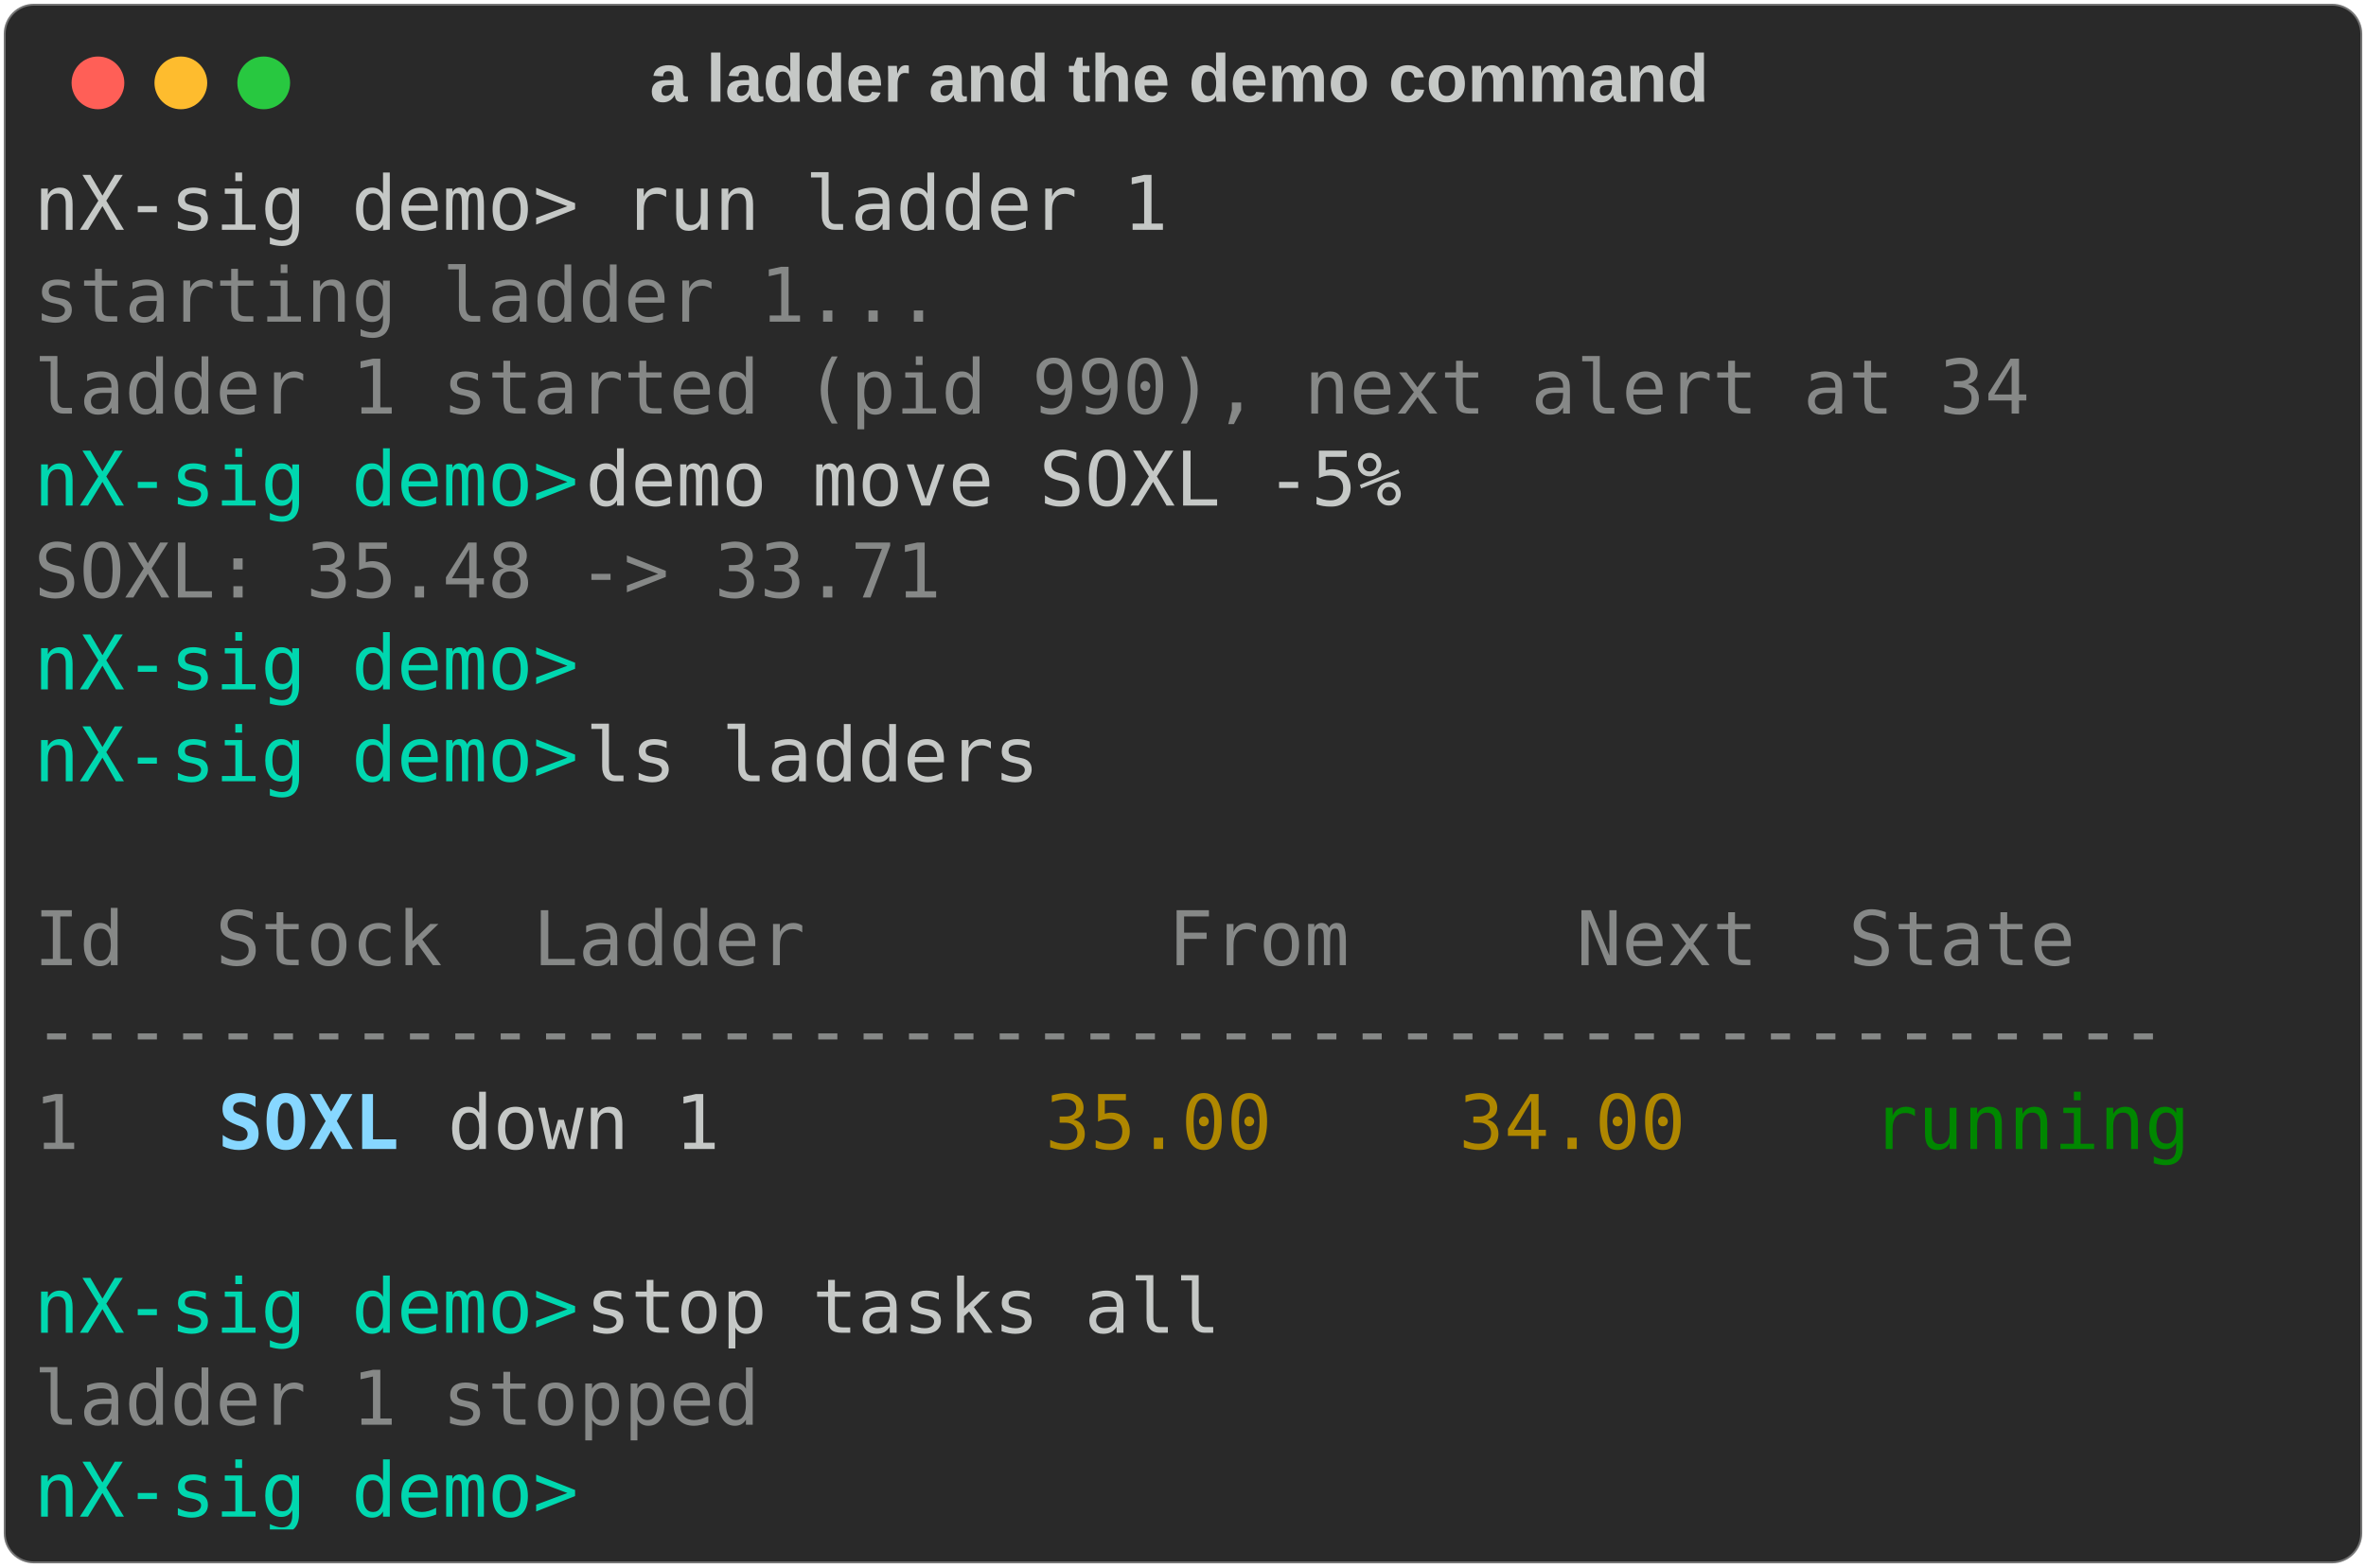
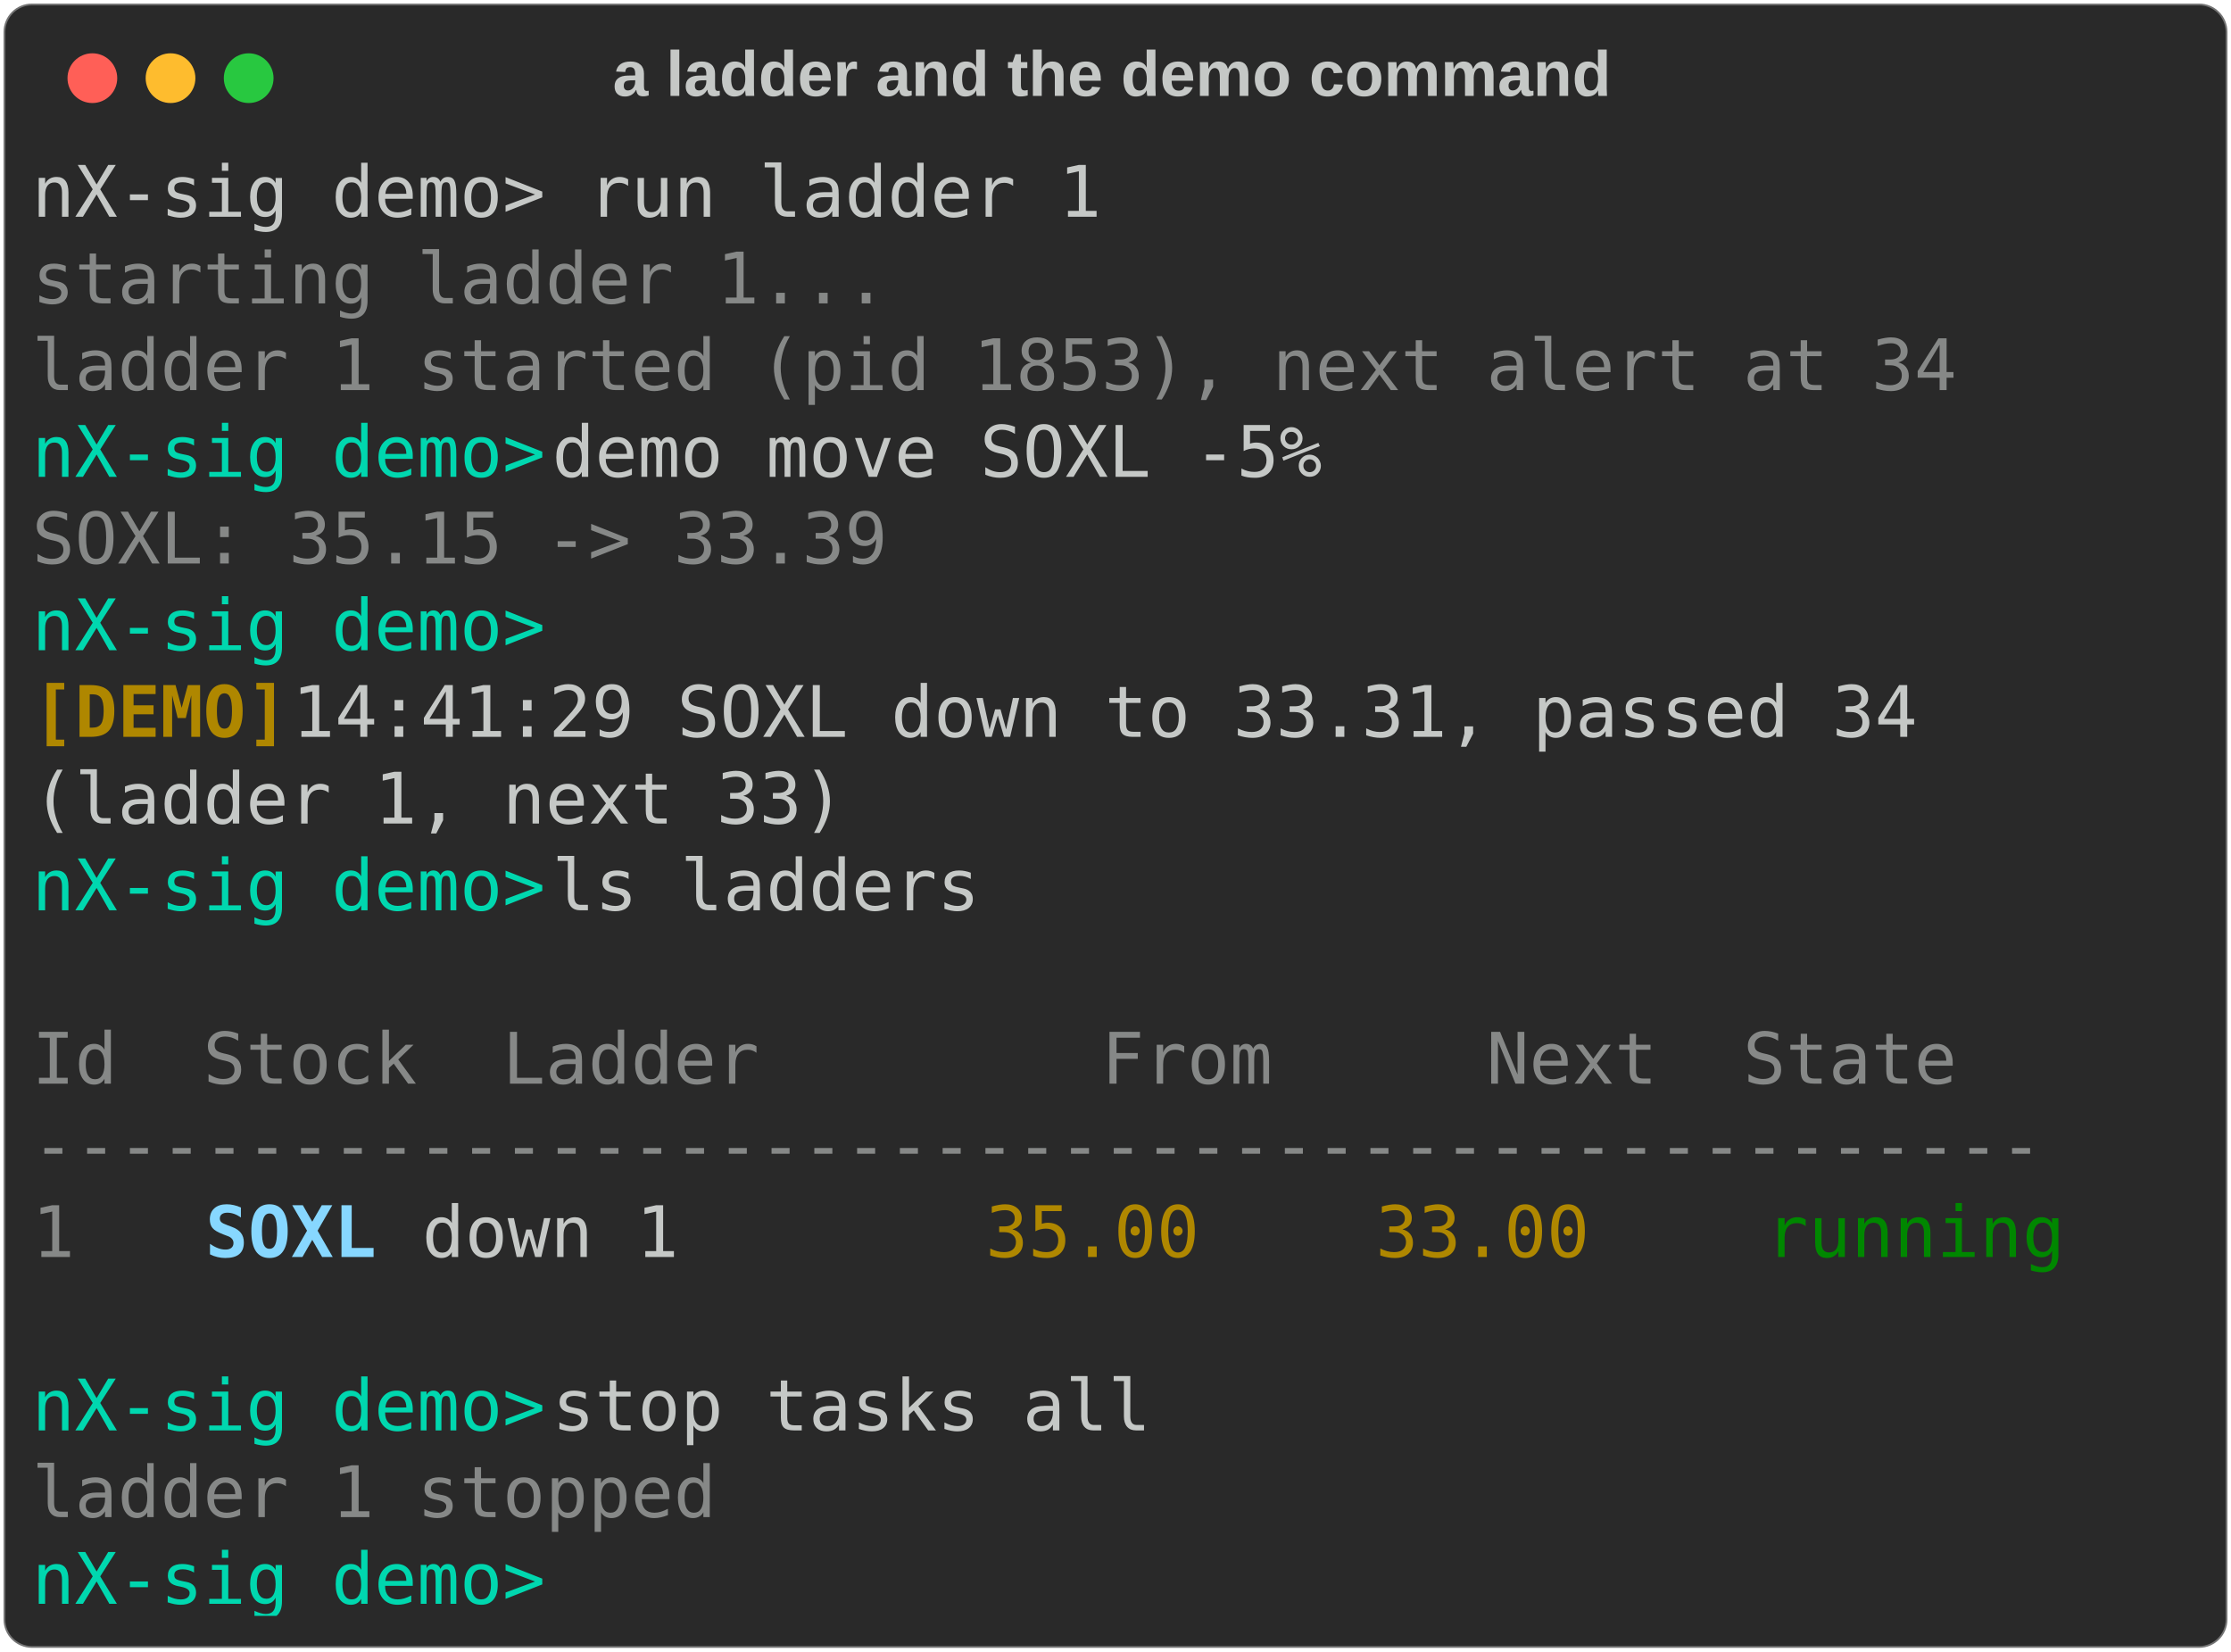
- <svg xmlns="http://www.w3.org/2000/svg" class="rich-terminal" viewBox="0 0 628 416.0">
+ <svg xmlns="http://www.w3.org/2000/svg" class="rich-terminal" viewBox="0 0 628 464.8">
  <style>

    @font-face {
        font-family: "Fira Code";
        src: local("FiraCode-Regular"),
                url("https://cdnjs.cloudflare.com/ajax/libs/firacode/6.2.0/woff2/FiraCode-Regular.woff2") format("woff2"),
                url("https://cdnjs.cloudflare.com/ajax/libs/firacode/6.2.0/woff/FiraCode-Regular.woff") format("woff");
        font-style: normal;
        font-weight: 400;
    }
    @font-face {
        font-family: "Fira Code";
        src: local("FiraCode-Bold"),
                url("https://cdnjs.cloudflare.com/ajax/libs/firacode/6.2.0/woff2/FiraCode-Bold.woff2") format("woff2"),
                url("https://cdnjs.cloudflare.com/ajax/libs/firacode/6.2.0/woff/FiraCode-Bold.woff") format("woff");
        font-style: bold;
        font-weight: 700;
    }

-     .terminal-436997196-matrix {
+     .terminal-1927565253-matrix {
        font-family: Fira Code, monospace;
        font-size: 20px;
        line-height: 24.4px;
        font-variant-east-asian: full-width;
    }

-     .terminal-436997196-title {
+     .terminal-1927565253-title {
        font-size: 18px;
        font-weight: bold;
        font-family: arial;
    }

-     .terminal-436997196-r1 { fill: #c5c8c6 }
- .terminal-436997196-r2 { fill: #868887 }
- .terminal-436997196-r3 { fill: #00d7af }
- .terminal-436997196-r4 { fill: #87d7ff;font-weight: bold }
- .terminal-436997196-r5 { fill: #af8700 }
- .terminal-436997196-r6 { fill: #008700 }
+     .terminal-1927565253-r1 { fill: #c5c8c6 }
+ .terminal-1927565253-r2 { fill: #868887 }
+ .terminal-1927565253-r3 { fill: #00d7af }
+ .terminal-1927565253-r4 { fill: #af8700;font-weight: bold }
+ .terminal-1927565253-r5 { fill: #87d7ff;font-weight: bold }
+ .terminal-1927565253-r6 { fill: #af8700 }
+ .terminal-1927565253-r7 { fill: #008700 }
    </style>
  <defs>
-     <clipPath id="terminal-436997196-clip-terminal">
-       <rect x="0" y="0" width="609.0" height="365.0" />
+     <clipPath id="terminal-1927565253-clip-terminal">
+       <rect x="0" y="0" width="609.0" height="413.8" />
    </clipPath>
-     <clipPath id="terminal-436997196-line-0">
+     <clipPath id="terminal-1927565253-line-0">
      <rect x="0" y="1.5" width="610" height="24.65" />
    </clipPath>
-     <clipPath id="terminal-436997196-line-1">
+     <clipPath id="terminal-1927565253-line-1">
      <rect x="0" y="25.9" width="610" height="24.65" />
    </clipPath>
-     <clipPath id="terminal-436997196-line-2">
+     <clipPath id="terminal-1927565253-line-2">
      <rect x="0" y="50.3" width="610" height="24.65" />
    </clipPath>
-     <clipPath id="terminal-436997196-line-3">
+     <clipPath id="terminal-1927565253-line-3">
      <rect x="0" y="74.7" width="610" height="24.65" />
    </clipPath>
-     <clipPath id="terminal-436997196-line-4">
+     <clipPath id="terminal-1927565253-line-4">
      <rect x="0" y="99.1" width="610" height="24.65" />
    </clipPath>
-     <clipPath id="terminal-436997196-line-5">
+     <clipPath id="terminal-1927565253-line-5">
      <rect x="0" y="123.5" width="610" height="24.65" />
    </clipPath>
-     <clipPath id="terminal-436997196-line-6">
+     <clipPath id="terminal-1927565253-line-6">
      <rect x="0" y="147.9" width="610" height="24.65" />
    </clipPath>
-     <clipPath id="terminal-436997196-line-7">
+     <clipPath id="terminal-1927565253-line-7">
      <rect x="0" y="172.3" width="610" height="24.65" />
    </clipPath>
-     <clipPath id="terminal-436997196-line-8">
+     <clipPath id="terminal-1927565253-line-8">
      <rect x="0" y="196.7" width="610" height="24.65" />
    </clipPath>
-     <clipPath id="terminal-436997196-line-9">
+     <clipPath id="terminal-1927565253-line-9">
      <rect x="0" y="221.1" width="610" height="24.65" />
    </clipPath>
-     <clipPath id="terminal-436997196-line-10">
+     <clipPath id="terminal-1927565253-line-10">
      <rect x="0" y="245.5" width="610" height="24.65" />
    </clipPath>
-     <clipPath id="terminal-436997196-line-11">
+     <clipPath id="terminal-1927565253-line-11">
      <rect x="0" y="269.9" width="610" height="24.65" />
    </clipPath>
-     <clipPath id="terminal-436997196-line-12">
+     <clipPath id="terminal-1927565253-line-12">
      <rect x="0" y="294.3" width="610" height="24.65" />
    </clipPath>
-     <clipPath id="terminal-436997196-line-13">
+     <clipPath id="terminal-1927565253-line-13">
      <rect x="0" y="318.7" width="610" height="24.65" />
    </clipPath>
+     <clipPath id="terminal-1927565253-line-14">
+       <rect x="0" y="343.1" width="610" height="24.65" />
+     </clipPath>
+     <clipPath id="terminal-1927565253-line-15">
+       <rect x="0" y="367.5" width="610" height="24.65" />
+     </clipPath>
  </defs>
-   <rect fill="#292929" stroke="rgba(255,255,255,0.35)" stroke-width="1" x="1" y="1" width="626" height="414" rx="8" />
-   <text class="terminal-436997196-title" fill="#c5c8c6" text-anchor="middle" x="313" y="27">a ladder and the demo command</text>
+   <rect fill="#292929" stroke="rgba(255,255,255,0.35)" stroke-width="1" x="1" y="1" width="626" height="462.8" rx="8" />
+   <text class="terminal-1927565253-title" fill="#c5c8c6" text-anchor="middle" x="313" y="27">a ladder and the demo command</text>
  <g transform="translate(26,22)">
    <circle cx="0" cy="0" r="7" fill="#ff5f57" />
    <circle cx="22" cy="0" r="7" fill="#febc2e" />
    <circle cx="44" cy="0" r="7" fill="#28c840" />
  </g>
-   <g transform="translate(9, 41)" clip-path="url(#terminal-436997196-clip-terminal)">
-     <g class="terminal-436997196-matrix">
-       <text class="terminal-436997196-r1" x="0" y="20" textLength="305" clip-path="url(#terminal-436997196-line-0)">nX-sig demo&gt; run ladder 1</text>
-       <text class="terminal-436997196-r1" x="610" y="20" textLength="12.2" clip-path="url(#terminal-436997196-line-0)">
+   <g transform="translate(9, 41)" clip-path="url(#terminal-1927565253-clip-terminal)">
+     <g class="terminal-1927565253-matrix">
+       <text class="terminal-1927565253-r1" x="0" y="20" textLength="305" clip-path="url(#terminal-1927565253-line-0)">nX-sig demo&gt; run ladder 1</text>
+       <text class="terminal-1927565253-r1" x="610" y="20" textLength="12.2" clip-path="url(#terminal-1927565253-line-0)">
</text>
-       <text class="terminal-436997196-r2" x="0" y="44.4" textLength="244" clip-path="url(#terminal-436997196-line-1)">starting ladder 1...</text>
-       <text class="terminal-436997196-r1" x="610" y="44.4" textLength="12.2" clip-path="url(#terminal-436997196-line-1)">
+       <text class="terminal-1927565253-r2" x="0" y="44.4" textLength="244" clip-path="url(#terminal-1927565253-line-1)">starting ladder 1...</text>
+       <text class="terminal-1927565253-r1" x="610" y="44.4" textLength="12.2" clip-path="url(#terminal-1927565253-line-1)">
</text>
-       <text class="terminal-436997196-r2" x="0" y="68.8" textLength="536.8" clip-path="url(#terminal-436997196-line-2)">ladder 1 started (pid 990), next alert at 34</text>
-       <text class="terminal-436997196-r1" x="610" y="68.8" textLength="12.2" clip-path="url(#terminal-436997196-line-2)">
+       <text class="terminal-1927565253-r2" x="0" y="68.8" textLength="549" clip-path="url(#terminal-1927565253-line-2)">ladder 1 started (pid 1853), next alert at 34</text>
+       <text class="terminal-1927565253-r1" x="610" y="68.8" textLength="12.2" clip-path="url(#terminal-1927565253-line-2)">
</text>
-       <text class="terminal-436997196-r3" x="0" y="93.2" textLength="146.4" clip-path="url(#terminal-436997196-line-3)">nX-sig demo&gt;</text>
-       <text class="terminal-436997196-r1" x="146.4" y="93.2" textLength="231.8" clip-path="url(#terminal-436997196-line-3)"> demo move SOXL -5%</text>
-       <text class="terminal-436997196-r1" x="610" y="93.2" textLength="12.2" clip-path="url(#terminal-436997196-line-3)">
+       <text class="terminal-1927565253-r3" x="0" y="93.2" textLength="146.4" clip-path="url(#terminal-1927565253-line-3)">nX-sig demo&gt;</text>
+       <text class="terminal-1927565253-r1" x="146.4" y="93.2" textLength="231.8" clip-path="url(#terminal-1927565253-line-3)"> demo move SOXL -5%</text>
+       <text class="terminal-1927565253-r1" x="610" y="93.2" textLength="12.2" clip-path="url(#terminal-1927565253-line-3)">
</text>
-       <text class="terminal-436997196-r2" x="0" y="117.6" textLength="244" clip-path="url(#terminal-436997196-line-4)">SOXL: 35.48 -&gt; 33.71</text>
-       <text class="terminal-436997196-r1" x="610" y="117.6" textLength="12.2" clip-path="url(#terminal-436997196-line-4)">
+       <text class="terminal-1927565253-r2" x="0" y="117.6" textLength="244" clip-path="url(#terminal-1927565253-line-4)">SOXL: 35.15 -&gt; 33.39</text>
+       <text class="terminal-1927565253-r1" x="610" y="117.6" textLength="12.2" clip-path="url(#terminal-1927565253-line-4)">
</text>
-       <text class="terminal-436997196-r3" x="0" y="142" textLength="146.4" clip-path="url(#terminal-436997196-line-5)">nX-sig demo&gt;</text>
-       <text class="terminal-436997196-r1" x="610" y="142" textLength="12.2" clip-path="url(#terminal-436997196-line-5)">
+       <text class="terminal-1927565253-r3" x="0" y="142" textLength="146.4" clip-path="url(#terminal-1927565253-line-5)">nX-sig demo&gt;</text>
+       <text class="terminal-1927565253-r1" x="610" y="142" textLength="12.2" clip-path="url(#terminal-1927565253-line-5)">
</text>
-       <text class="terminal-436997196-r3" x="0" y="166.4" textLength="146.4" clip-path="url(#terminal-436997196-line-6)">nX-sig demo&gt;</text>
-       <text class="terminal-436997196-r1" x="146.4" y="166.4" textLength="134.2" clip-path="url(#terminal-436997196-line-6)"> ls ladders</text>
-       <text class="terminal-436997196-r1" x="610" y="166.4" textLength="12.2" clip-path="url(#terminal-436997196-line-6)">
+       <text class="terminal-1927565253-r4" x="0" y="166.4" textLength="73.2" clip-path="url(#terminal-1927565253-line-6)">[DEMO]</text>
+       <text class="terminal-1927565253-r1" x="73.2" y="166.4" textLength="475.8" clip-path="url(#terminal-1927565253-line-6)"> 14:41:29 SOXL down to 33.31, passed 34</text>
+       <text class="terminal-1927565253-r1" x="610" y="166.4" textLength="12.2" clip-path="url(#terminal-1927565253-line-6)">
</text>
-       <text class="terminal-436997196-r1" x="610" y="190.8" textLength="12.2" clip-path="url(#terminal-436997196-line-7)">
+       <text class="terminal-1927565253-r1" x="0" y="190.8" textLength="256.2" clip-path="url(#terminal-1927565253-line-7)">  (ladder 1, next 33)</text>
+       <text class="terminal-1927565253-r1" x="610" y="190.8" textLength="12.2" clip-path="url(#terminal-1927565253-line-7)">
</text>
-       <text class="terminal-436997196-r2" x="0" y="215.2" textLength="573.4" clip-path="url(#terminal-436997196-line-8)">Id  Stock  Ladder        From     Next  State  </text>
-       <text class="terminal-436997196-r1" x="610" y="215.2" textLength="12.2" clip-path="url(#terminal-436997196-line-8)">
+       <text class="terminal-1927565253-r3" x="0" y="215.2" textLength="146.4" clip-path="url(#terminal-1927565253-line-8)">nX-sig demo&gt;</text>
+       <text class="terminal-1927565253-r1" x="146.4" y="215.2" textLength="134.2" clip-path="url(#terminal-1927565253-line-8)"> ls ladders</text>
+       <text class="terminal-1927565253-r1" x="610" y="215.2" textLength="12.2" clip-path="url(#terminal-1927565253-line-8)">
</text>
-       <text class="terminal-436997196-r2" x="0" y="239.6" textLength="573.4" clip-path="url(#terminal-436997196-line-9)">-----------------------------------------------</text>
-       <text class="terminal-436997196-r1" x="610" y="239.6" textLength="12.2" clip-path="url(#terminal-436997196-line-9)">
+       <text class="terminal-1927565253-r1" x="610" y="239.6" textLength="12.2" clip-path="url(#terminal-1927565253-line-9)">
</text>
-       <text class="terminal-436997196-r2" x="0" y="264" textLength="24.4" clip-path="url(#terminal-436997196-line-10)"> 1</text>
-       <text class="terminal-436997196-r4" x="48.8" y="264" textLength="61" clip-path="url(#terminal-436997196-line-10)">SOXL </text>
-       <text class="terminal-436997196-r1" x="109.8" y="264" textLength="158.6" clip-path="url(#terminal-436997196-line-10)">  down 1     </text>
-       <text class="terminal-436997196-r5" x="268.4" y="264" textLength="85.4" clip-path="url(#terminal-436997196-line-10)">  35.00</text>
-       <text class="terminal-436997196-r5" x="378.2" y="264" textLength="85.4" clip-path="url(#terminal-436997196-line-10)">  34.00</text>
-       <text class="terminal-436997196-r6" x="488" y="264" textLength="85.4" clip-path="url(#terminal-436997196-line-10)">running</text>
-       <text class="terminal-436997196-r1" x="610" y="264" textLength="12.2" clip-path="url(#terminal-436997196-line-10)">
+       <text class="terminal-1927565253-r2" x="0" y="264" textLength="573.4" clip-path="url(#terminal-1927565253-line-10)">Id  Stock  Ladder        From     Next  State  </text>
+       <text class="terminal-1927565253-r1" x="610" y="264" textLength="12.2" clip-path="url(#terminal-1927565253-line-10)">
</text>
-       <text class="terminal-436997196-r1" x="610" y="288.4" textLength="12.2" clip-path="url(#terminal-436997196-line-11)">
+       <text class="terminal-1927565253-r2" x="0" y="288.4" textLength="573.4" clip-path="url(#terminal-1927565253-line-11)">-----------------------------------------------</text>
+       <text class="terminal-1927565253-r1" x="610" y="288.4" textLength="12.2" clip-path="url(#terminal-1927565253-line-11)">
</text>
-       <text class="terminal-436997196-r3" x="0" y="312.8" textLength="146.4" clip-path="url(#terminal-436997196-line-12)">nX-sig demo&gt;</text>
-       <text class="terminal-436997196-r1" x="146.4" y="312.8" textLength="183" clip-path="url(#terminal-436997196-line-12)"> stop tasks all</text>
-       <text class="terminal-436997196-r1" x="610" y="312.8" textLength="12.2" clip-path="url(#terminal-436997196-line-12)">
+       <text class="terminal-1927565253-r2" x="0" y="312.8" textLength="24.4" clip-path="url(#terminal-1927565253-line-12)"> 1</text>
+       <text class="terminal-1927565253-r5" x="48.8" y="312.8" textLength="61" clip-path="url(#terminal-1927565253-line-12)">SOXL </text>
+       <text class="terminal-1927565253-r1" x="109.8" y="312.8" textLength="158.6" clip-path="url(#terminal-1927565253-line-12)">  down 1     </text>
+       <text class="terminal-1927565253-r6" x="268.4" y="312.8" textLength="85.4" clip-path="url(#terminal-1927565253-line-12)">  35.00</text>
+       <text class="terminal-1927565253-r6" x="378.2" y="312.8" textLength="85.4" clip-path="url(#terminal-1927565253-line-12)">  33.00</text>
+       <text class="terminal-1927565253-r7" x="488" y="312.8" textLength="85.4" clip-path="url(#terminal-1927565253-line-12)">running</text>
+       <text class="terminal-1927565253-r1" x="610" y="312.8" textLength="12.2" clip-path="url(#terminal-1927565253-line-12)">
</text>
-       <text class="terminal-436997196-r2" x="0" y="337.2" textLength="195.2" clip-path="url(#terminal-436997196-line-13)">ladder 1 stopped</text>
-       <text class="terminal-436997196-r1" x="610" y="337.2" textLength="12.2" clip-path="url(#terminal-436997196-line-13)">
+       <text class="terminal-1927565253-r1" x="610" y="337.2" textLength="12.2" clip-path="url(#terminal-1927565253-line-13)">
</text>
-       <text class="terminal-436997196-r3" x="0" y="361.6" textLength="146.4" clip-path="url(#terminal-436997196-line-14)">nX-sig demo&gt;</text>
-       <text class="terminal-436997196-r1" x="610" y="361.6" textLength="12.2" clip-path="url(#terminal-436997196-line-14)">
+       <text class="terminal-1927565253-r3" x="0" y="361.6" textLength="146.4" clip-path="url(#terminal-1927565253-line-14)">nX-sig demo&gt;</text>
+       <text class="terminal-1927565253-r1" x="146.4" y="361.6" textLength="183" clip-path="url(#terminal-1927565253-line-14)"> stop tasks all</text>
+       <text class="terminal-1927565253-r1" x="610" y="361.6" textLength="12.2" clip-path="url(#terminal-1927565253-line-14)">
+ </text>
+       <text class="terminal-1927565253-r2" x="0" y="386" textLength="195.2" clip-path="url(#terminal-1927565253-line-15)">ladder 1 stopped</text>
+       <text class="terminal-1927565253-r1" x="610" y="386" textLength="12.2" clip-path="url(#terminal-1927565253-line-15)">
+ </text>
+       <text class="terminal-1927565253-r3" x="0" y="410.4" textLength="146.4" clip-path="url(#terminal-1927565253-line-16)">nX-sig demo&gt;</text>
+       <text class="terminal-1927565253-r1" x="610" y="410.4" textLength="12.2" clip-path="url(#terminal-1927565253-line-16)">
</text>
    </g>
  </g>
</svg>
